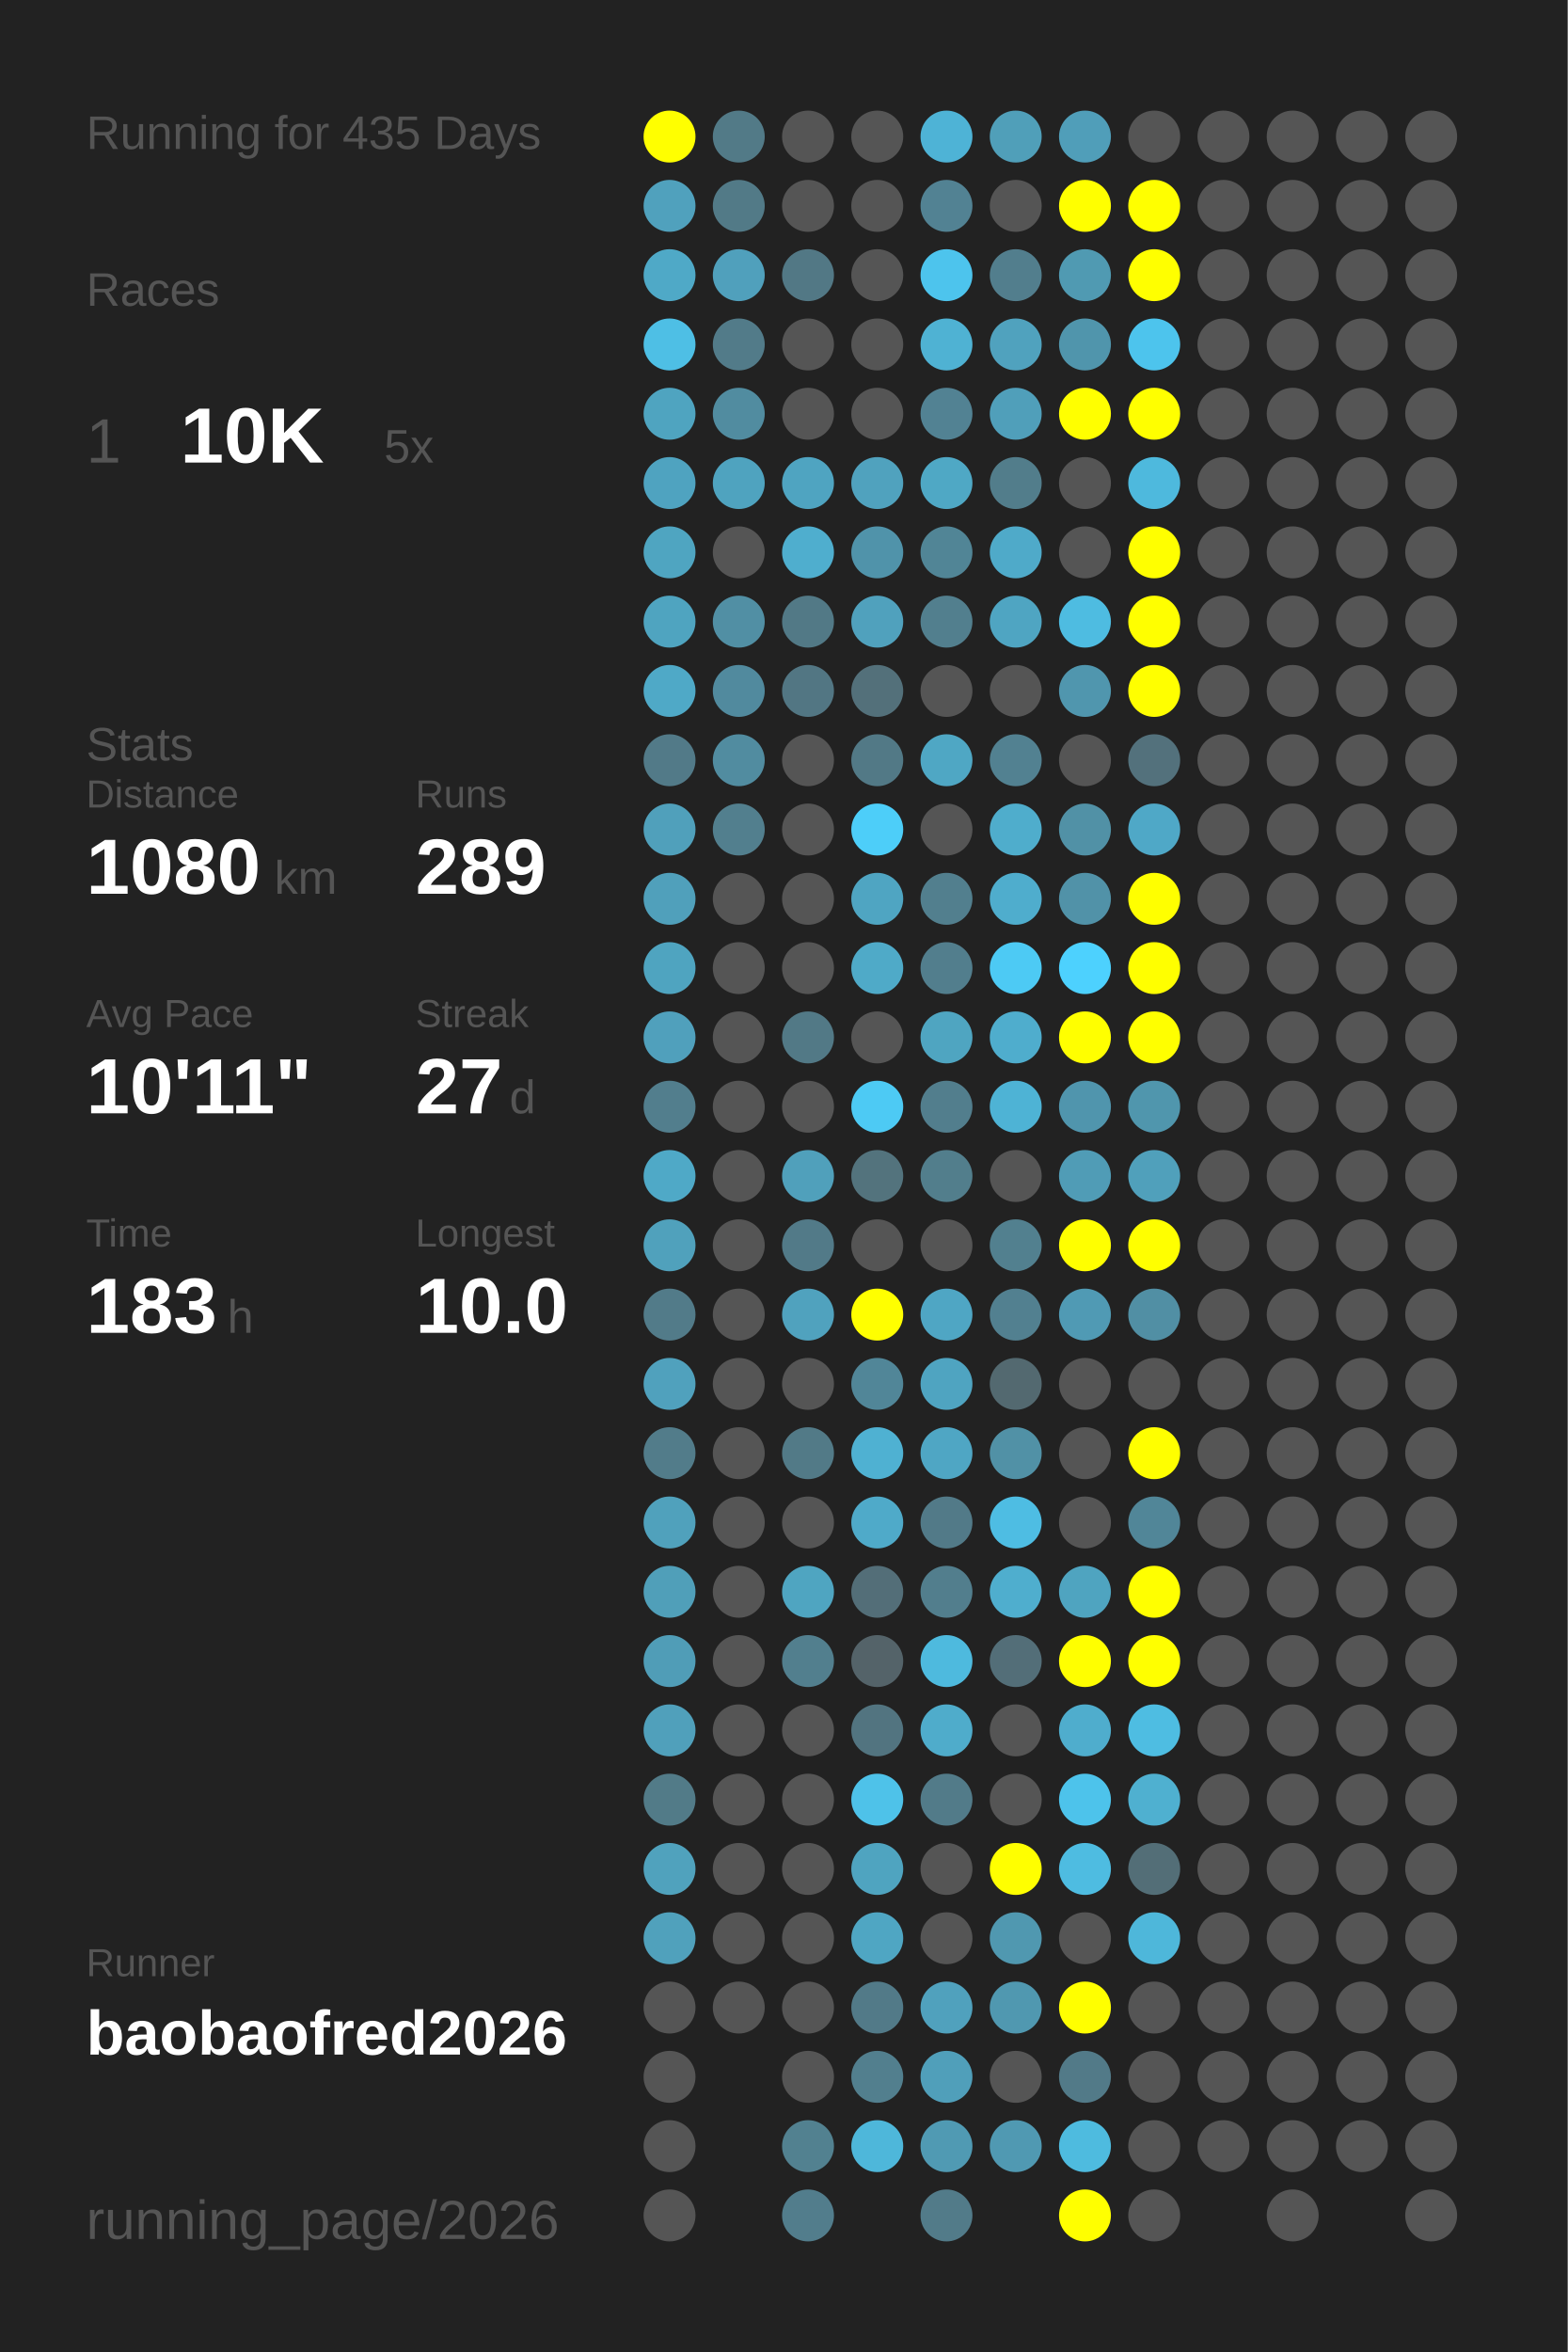
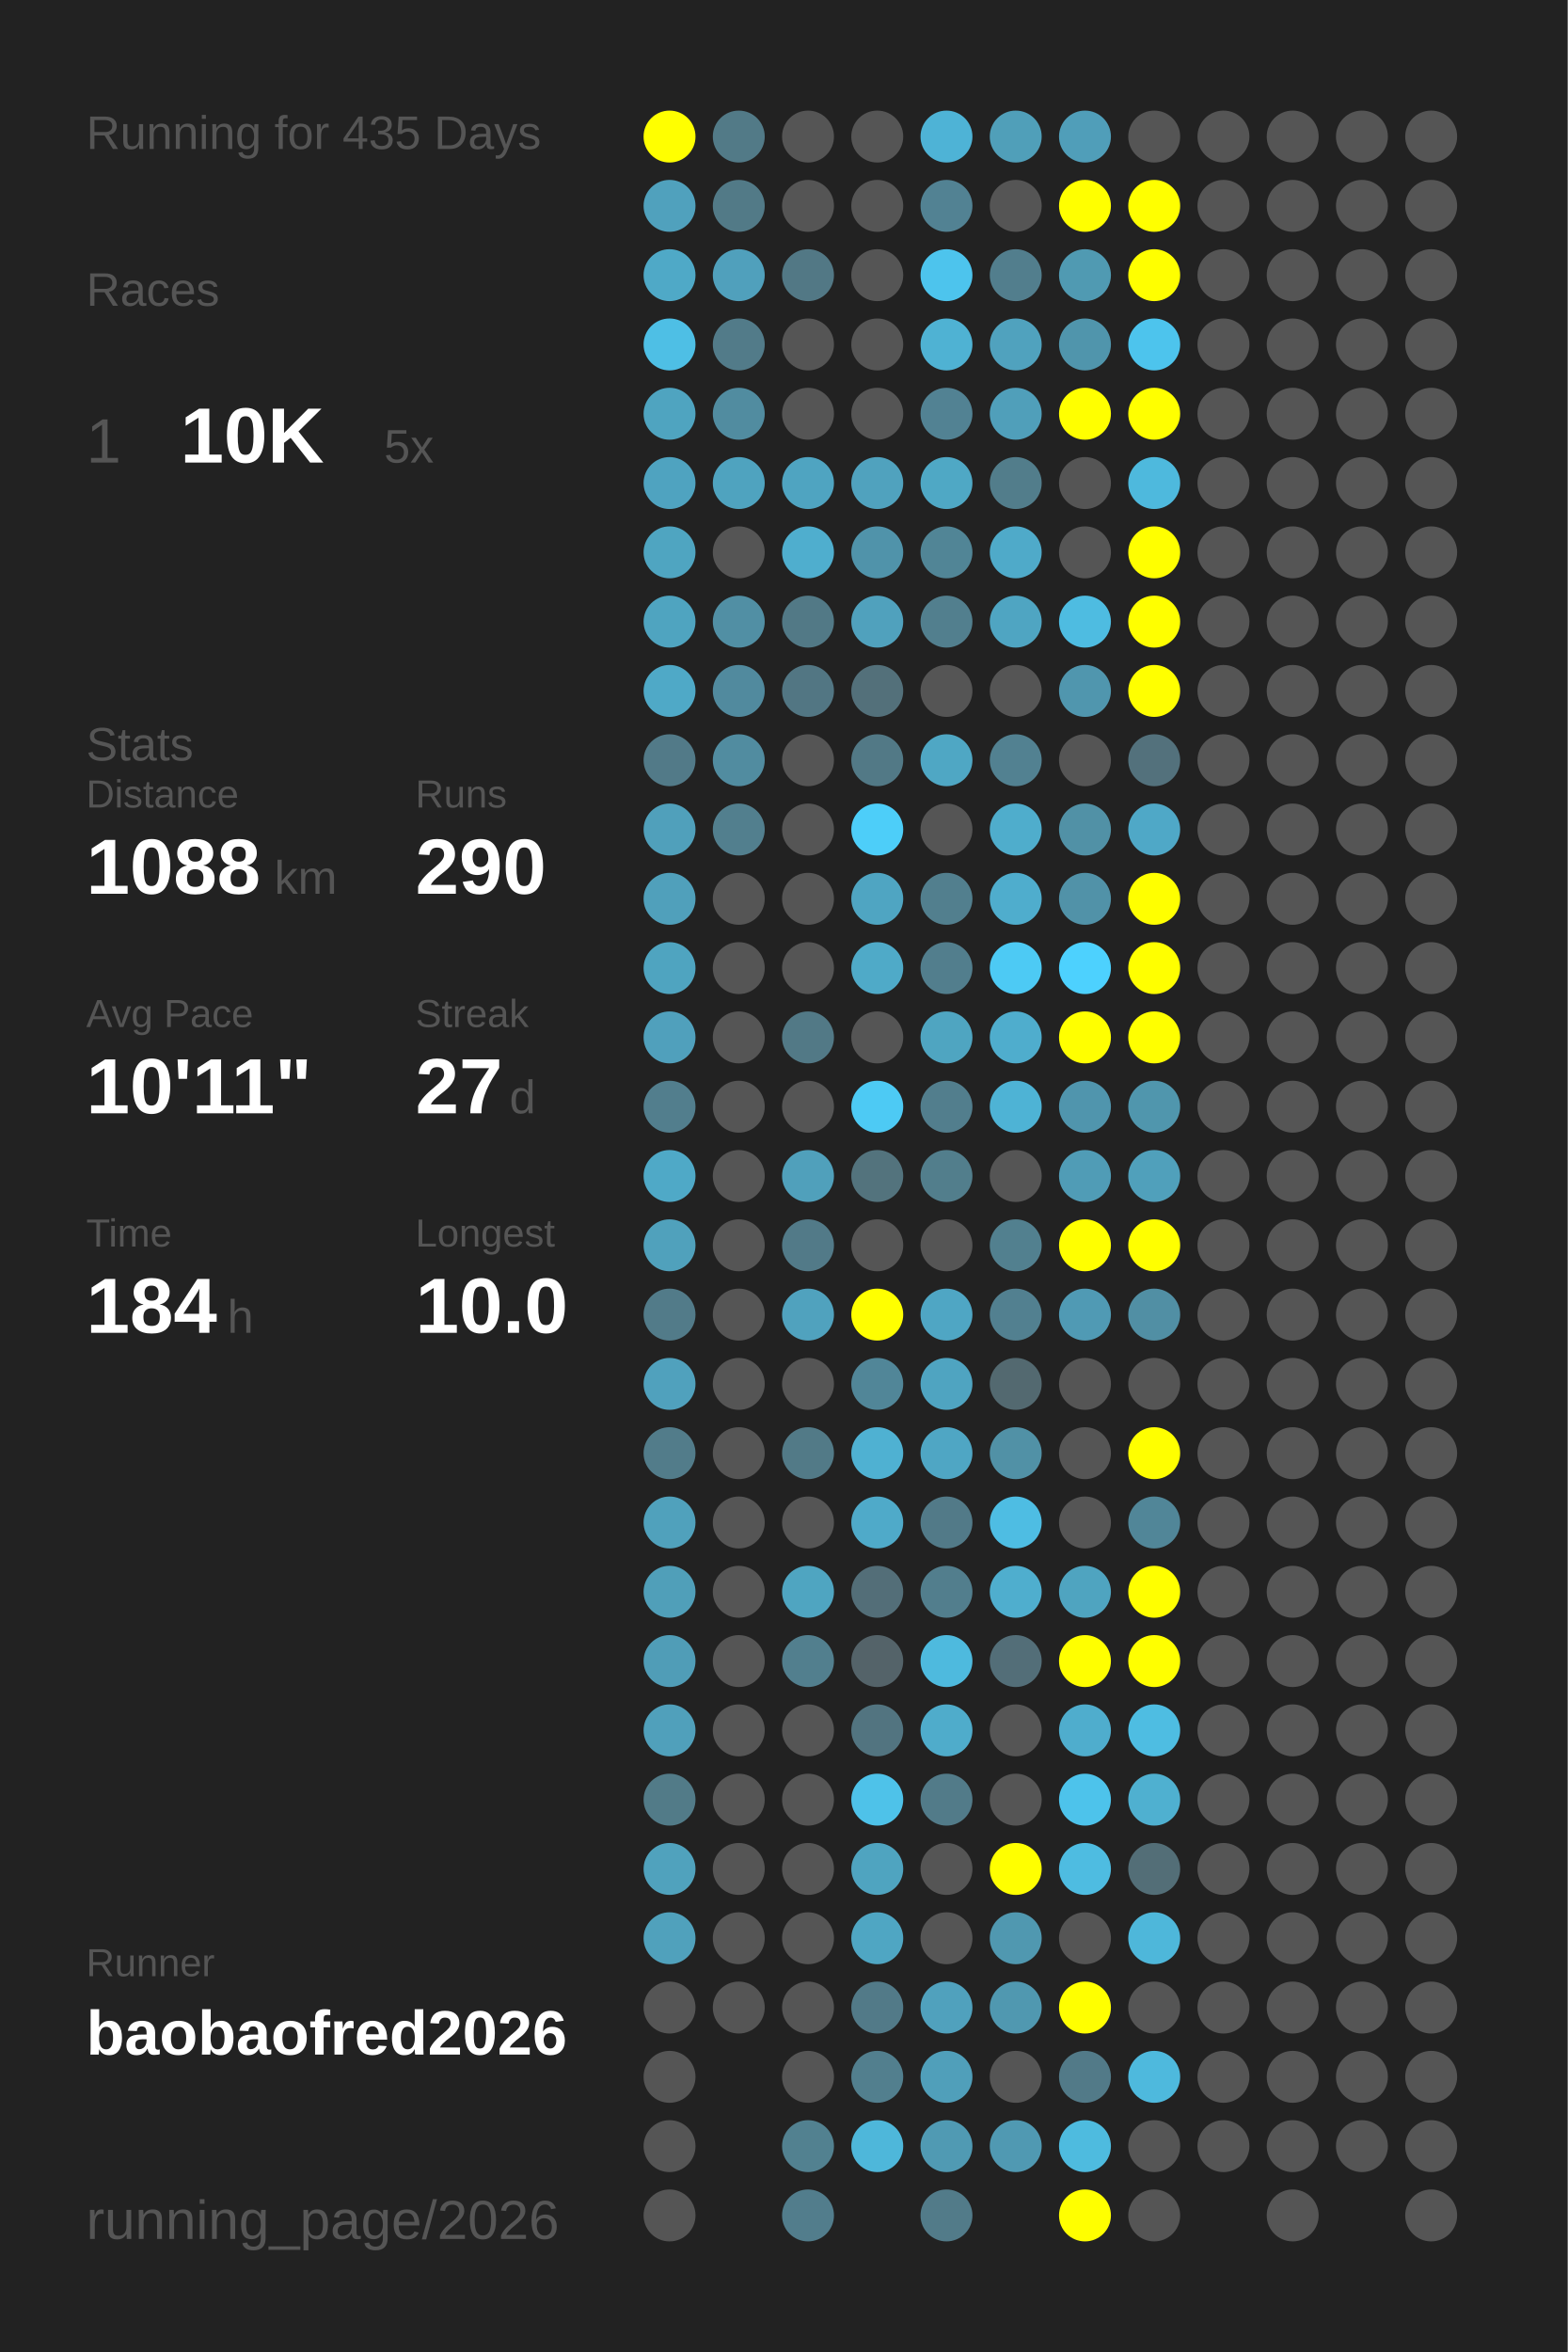
<svg xmlns="http://www.w3.org/2000/svg" baseProfile="full" height="300mm" version="1.1" viewBox="0,0,200,300" width="200mm">
  <defs />
  <rect fill="#222222" height="300" width="200" x="0" y="0" />
  <text fill="#555555" style="font-size:6px; font-family:Arial;" x="11" y="19">Running for 435 Days</text>
  <text fill="#555555" style="font-size:6px; font-family:Arial;" x="11" y="39">Races</text>
  <text fill="#555555" style="font-size:8px; font-family:Arial;" x="11" y="59">1</text>
  <text fill="#FFFFFF" style="font-size:10px; font-family:Arial; font-weight:bold;" x="23" y="59">10K</text>
  <text fill="#555555" style="font-size:6px; font-family:Arial;" x="49" y="59">5x</text>
  <text fill="#555555" style="font-size:6px; font-family:Arial;" x="11" y="97">Stats</text>
  <text fill="#555555" style="font-size:5px; font-family:Arial;" x="11" y="103">Distance</text>
-   <text fill="#FFFFFF" style="font-size:10px; font-family:Arial; font-weight:bold;" x="11" y="114">1080</text>
+   <text fill="#FFFFFF" style="font-size:10px; font-family:Arial; font-weight:bold;" x="11" y="114">1088</text>
  <text fill="#555555" style="font-size:6px; font-family:Arial;" x="35" y="114">km</text>
  <text fill="#555555" style="font-size:5px; font-family:Arial;" x="53" y="103">Runs</text>
-   <text fill="#FFFFFF" style="font-size:10px; font-family:Arial; font-weight:bold;" x="53" y="114">289</text>
+   <text fill="#FFFFFF" style="font-size:10px; font-family:Arial; font-weight:bold;" x="53" y="114">290</text>
  <text fill="#555555" style="font-size:5px; font-family:Arial;" x="11" y="131">Avg Pace</text>
  <text fill="#FFFFFF" style="font-size:10px; font-family:Arial; font-weight:bold;" x="11" y="142">10'11"</text>
  <text fill="#555555" style="font-size:5px; font-family:Arial;" x="53" y="131">Streak</text>
  <text fill="#FFFFFF" style="font-size:10px; font-family:Arial; font-weight:bold;" x="53" y="142">27</text>
  <text fill="#555555" style="font-size:6px; font-family:Arial;" x="65" y="142">d</text>
  <text fill="#555555" style="font-size:5px; font-family:Arial;" x="11" y="159">Time</text>
-   <text fill="#FFFFFF" style="font-size:10px; font-family:Arial; font-weight:bold;" x="11" y="170">183</text>
+   <text fill="#FFFFFF" style="font-size:10px; font-family:Arial; font-weight:bold;" x="11" y="170">184</text>
  <text fill="#555555" style="font-size:6px; font-family:Arial;" x="29" y="170">h</text>
  <text fill="#555555" style="font-size:5px; font-family:Arial;" x="53" y="159">Longest</text>
  <text fill="#FFFFFF" style="font-size:10px; font-family:Arial; font-weight:bold;" x="53" y="170">10.0</text>
  <text fill="#555555" style="font-size:5px; font-family:Arial;" x="11" y="252.065">Runner</text>
  <text fill="#FFFFFF" style="font-size:8px; font-family:Arial; font-weight:bold;" x="11" y="262.065">baobaofred2026</text>
  <text fill="#555555" style="font-size:7px; font-family:Arial;" x="11" y="285.581">running_page/2026</text>
  <circle cx="85.417" cy="17.419" fill="#FFFF00" r="3.312" />
  <circle cx="85.417" cy="26.258" fill="#50a1bd" r="3.312" />
  <circle cx="85.417" cy="35.097" fill="#4fa9c7" r="3.312" />
  <circle cx="85.417" cy="43.935" fill="#4ebfe5" r="3.312" />
  <circle cx="85.417" cy="52.774" fill="#4fa4c0" r="3.312" />
  <circle cx="85.417" cy="61.613" fill="#4fa3c0" r="3.312" />
  <circle cx="85.417" cy="70.452" fill="#4fa5c1" r="3.312" />
  <circle cx="85.417" cy="79.29" fill="#4fa4c0" r="3.312" />
  <circle cx="85.417" cy="88.129" fill="#4fa9c7" r="3.312" />
  <circle cx="85.417" cy="96.968" fill="#527a88" r="3.312" />
  <circle cx="85.417" cy="105.806" fill="#50a0bb" r="3.312" />
  <circle cx="85.417" cy="114.645" fill="#50a0bb" r="3.312" />
  <circle cx="85.417" cy="123.484" fill="#4fa4c0" r="3.312" />
  <circle cx="85.417" cy="132.323" fill="#50a0bc" r="3.312" />
  <circle cx="85.417" cy="141.161" fill="#527e8d" r="3.312" />
  <circle cx="85.417" cy="150" fill="#4fa9c7" r="3.312" />
  <circle cx="85.417" cy="158.839" fill="#50a1bc" r="3.312" />
  <circle cx="85.417" cy="167.677" fill="#527b89" r="3.312" />
  <circle cx="85.417" cy="176.516" fill="#50a1bd" r="3.312" />
  <circle cx="85.417" cy="185.355" fill="#527c8a" r="3.312" />
  <circle cx="85.417" cy="194.194" fill="#50a1bc" r="3.312" />
  <circle cx="85.417" cy="203.032" fill="#509fb9" r="3.312" />
  <circle cx="85.417" cy="211.871" fill="#509db7" r="3.312" />
  <circle cx="85.417" cy="220.71" fill="#50a0bb" r="3.312" />
  <circle cx="85.417" cy="229.548" fill="#527b88" r="3.312" />
  <circle cx="85.417" cy="238.387" fill="#50a2bd" r="3.312" />
  <circle cx="85.417" cy="247.226" fill="#50a1bc" r="3.312" />
  <circle cx="85.417" cy="256.065" fill="#555555" r="3.312" />
  <circle cx="85.417" cy="264.903" fill="#555555" r="3.312" />
  <circle cx="85.417" cy="273.742" fill="#555555" r="3.312" />
  <circle cx="85.417" cy="282.581" fill="#555555" r="3.312" />
  <circle cx="94.25" cy="17.419" fill="#527a87" r="3.312" />
  <circle cx="94.25" cy="26.258" fill="#527a87" r="3.312" />
  <circle cx="94.25" cy="35.097" fill="#50a0bc" r="3.312" />
  <circle cx="94.25" cy="43.935" fill="#527b89" r="3.312" />
  <circle cx="94.25" cy="52.774" fill="#518ca0" r="3.312" />
  <circle cx="94.25" cy="61.613" fill="#4fa3bf" r="3.312" />
  <circle cx="94.25" cy="70.452" fill="#555555" r="3.312" />
  <circle cx="94.25" cy="79.29" fill="#518fa4" r="3.312" />
  <circle cx="94.25" cy="88.129" fill="#518a9e" r="3.312" />
  <circle cx="94.25" cy="96.968" fill="#518ca0" r="3.312" />
  <circle cx="94.25" cy="105.806" fill="#527f8e" r="3.312" />
  <circle cx="94.25" cy="114.645" fill="#555555" r="3.312" />
  <circle cx="94.25" cy="123.484" fill="#555555" r="3.312" />
  <circle cx="94.25" cy="132.323" fill="#555555" r="3.312" />
  <circle cx="94.25" cy="141.161" fill="#555555" r="3.312" />
  <circle cx="94.25" cy="150" fill="#555555" r="3.312" />
  <circle cx="94.25" cy="158.839" fill="#555555" r="3.312" />
  <circle cx="94.25" cy="167.677" fill="#555555" r="3.312" />
  <circle cx="94.25" cy="176.516" fill="#555555" r="3.312" />
  <circle cx="94.25" cy="185.355" fill="#555555" r="3.312" />
  <circle cx="94.25" cy="194.194" fill="#555555" r="3.312" />
  <circle cx="94.25" cy="203.032" fill="#555555" r="3.312" />
  <circle cx="94.25" cy="211.871" fill="#555555" r="3.312" />
  <circle cx="94.25" cy="220.71" fill="#555555" r="3.312" />
  <circle cx="94.25" cy="229.548" fill="#555555" r="3.312" />
  <circle cx="94.25" cy="238.387" fill="#555555" r="3.312" />
  <circle cx="94.25" cy="247.226" fill="#555555" r="3.312" />
  <circle cx="94.25" cy="256.065" fill="#555555" r="3.312" />
  <circle cx="103.083" cy="17.419" fill="#555555" r="3.312" />
  <circle cx="103.083" cy="26.258" fill="#555555" r="3.312" />
  <circle cx="103.083" cy="35.097" fill="#527885" r="3.312" />
  <circle cx="103.083" cy="43.935" fill="#555555" r="3.312" />
  <circle cx="103.083" cy="52.774" fill="#555555" r="3.312" />
  <circle cx="103.083" cy="61.613" fill="#4fa4c1" r="3.312" />
  <circle cx="103.083" cy="70.452" fill="#4faece" r="3.312" />
  <circle cx="103.083" cy="79.29" fill="#527986" r="3.312" />
  <circle cx="103.083" cy="88.129" fill="#527683" r="3.312" />
  <circle cx="103.083" cy="96.968" fill="#555555" r="3.312" />
  <circle cx="103.083" cy="105.806" fill="#555555" r="3.312" />
  <circle cx="103.083" cy="114.645" fill="#555555" r="3.312" />
  <circle cx="103.083" cy="123.484" fill="#555555" r="3.312" />
  <circle cx="103.083" cy="132.323" fill="#527986" r="3.312" />
  <circle cx="103.083" cy="141.161" fill="#555555" r="3.312" />
  <circle cx="103.083" cy="150" fill="#50a0bb" r="3.312" />
  <circle cx="103.083" cy="158.839" fill="#527a88" r="3.312" />
  <circle cx="103.083" cy="167.677" fill="#50a2be" r="3.312" />
  <circle cx="103.083" cy="176.516" fill="#555555" r="3.312" />
  <circle cx="103.083" cy="185.355" fill="#527a87" r="3.312" />
  <circle cx="103.083" cy="194.194" fill="#555555" r="3.312" />
  <circle cx="103.083" cy="203.032" fill="#4fa5c1" r="3.312" />
  <circle cx="103.083" cy="211.871" fill="#527f8e" r="3.312" />
  <circle cx="103.083" cy="220.71" fill="#555555" r="3.312" />
  <circle cx="103.083" cy="229.548" fill="#555555" r="3.312" />
  <circle cx="103.083" cy="238.387" fill="#555555" r="3.312" />
  <circle cx="103.083" cy="247.226" fill="#555555" r="3.312" />
  <circle cx="103.083" cy="256.065" fill="#555555" r="3.312" />
  <circle cx="103.083" cy="264.903" fill="#555555" r="3.312" />
  <circle cx="103.083" cy="273.742" fill="#528190" r="3.312" />
  <circle cx="103.083" cy="282.581" fill="#527d8c" r="3.312" />
  <circle cx="111.917" cy="17.419" fill="#555555" r="3.312" />
  <circle cx="111.917" cy="26.258" fill="#555555" r="3.312" />
  <circle cx="111.917" cy="35.097" fill="#555555" r="3.312" />
  <circle cx="111.917" cy="43.935" fill="#555555" r="3.312" />
  <circle cx="111.917" cy="52.774" fill="#555555" r="3.312" />
  <circle cx="111.917" cy="61.613" fill="#50a2be" r="3.312" />
  <circle cx="111.917" cy="70.452" fill="#5093aa" r="3.312" />
  <circle cx="111.917" cy="79.29" fill="#50a1bd" r="3.312" />
  <circle cx="111.917" cy="88.129" fill="#53707a" r="3.312" />
  <circle cx="111.917" cy="96.968" fill="#527986" r="3.312" />
  <circle cx="111.917" cy="105.806" fill="#4dcef9" r="3.312" />
  <circle cx="111.917" cy="114.645" fill="#4fa5c2" r="3.312" />
  <circle cx="111.917" cy="123.484" fill="#4faac8" r="3.312" />
  <circle cx="111.917" cy="132.323" fill="#555555" r="3.312" />
  <circle cx="111.917" cy="141.161" fill="#4dcaf4" r="3.312" />
  <circle cx="111.917" cy="150" fill="#53737d" r="3.312" />
  <circle cx="111.917" cy="158.839" fill="#555555" r="3.312" />
  <circle cx="111.917" cy="167.677" fill="#FFFF00" r="3.312" />
  <circle cx="111.917" cy="176.516" fill="#518698" r="3.312" />
  <circle cx="111.917" cy="185.355" fill="#4fb1d2" r="3.312" />
  <circle cx="111.917" cy="194.194" fill="#4faac9" r="3.312" />
  <circle cx="111.917" cy="203.032" fill="#536e78" r="3.312" />
  <circle cx="111.917" cy="211.871" fill="#546369" r="3.312" />
  <circle cx="111.917" cy="220.71" fill="#527480" r="3.312" />
  <circle cx="111.917" cy="229.548" fill="#4ec2e9" r="3.312" />
  <circle cx="111.917" cy="238.387" fill="#4fa4c0" r="3.312" />
  <circle cx="111.917" cy="247.226" fill="#4fa6c3" r="3.312" />
  <circle cx="111.917" cy="256.065" fill="#527a88" r="3.312" />
  <circle cx="111.917" cy="264.903" fill="#527f8e" r="3.312" />
  <circle cx="111.917" cy="273.742" fill="#4eb7da" r="3.312" />
  <circle cx="120.75" cy="17.419" fill="#4eb3d6" r="3.312" />
  <circle cx="120.75" cy="26.258" fill="#528293" r="3.312" />
  <circle cx="120.75" cy="35.097" fill="#4dc4ed" r="3.312" />
  <circle cx="120.75" cy="43.935" fill="#4fb2d3" r="3.312" />
  <circle cx="120.75" cy="52.774" fill="#528293" r="3.312" />
  <circle cx="120.75" cy="61.613" fill="#4fa8c5" r="3.312" />
  <circle cx="120.75" cy="70.452" fill="#518596" r="3.312" />
  <circle cx="120.75" cy="79.29" fill="#527f8e" r="3.312" />
  <circle cx="120.75" cy="88.129" fill="#555555" r="3.312" />
  <circle cx="120.75" cy="96.968" fill="#4fa7c4" r="3.312" />
  <circle cx="120.75" cy="105.806" fill="#555555" r="3.312" />
  <circle cx="120.75" cy="114.645" fill="#527f8e" r="3.312" />
  <circle cx="120.75" cy="123.484" fill="#527e8d" r="3.312" />
  <circle cx="120.75" cy="132.323" fill="#4fa5c1" r="3.312" />
  <circle cx="120.75" cy="141.161" fill="#527e8d" r="3.312" />
  <circle cx="120.75" cy="150" fill="#527e8c" r="3.312" />
  <circle cx="120.75" cy="158.839" fill="#555555" r="3.312" />
  <circle cx="120.75" cy="167.677" fill="#4fa6c4" r="3.312" />
  <circle cx="120.75" cy="176.516" fill="#4fa4c1" r="3.312" />
  <circle cx="120.75" cy="185.355" fill="#4fa6c4" r="3.312" />
  <circle cx="120.75" cy="194.194" fill="#527a88" r="3.312" />
  <circle cx="120.75" cy="203.032" fill="#527e8d" r="3.312" />
  <circle cx="120.75" cy="211.871" fill="#4ebade" r="3.312" />
  <circle cx="120.75" cy="220.71" fill="#4faccb" r="3.312" />
  <circle cx="120.75" cy="229.548" fill="#527b89" r="3.312" />
  <circle cx="120.75" cy="238.387" fill="#555555" r="3.312" />
  <circle cx="120.75" cy="247.226" fill="#555555" r="3.312" />
  <circle cx="120.75" cy="256.065" fill="#50a1bd" r="3.312" />
  <circle cx="120.75" cy="264.903" fill="#509fba" r="3.312" />
  <circle cx="120.75" cy="273.742" fill="#509ab3" r="3.312" />
  <circle cx="120.75" cy="282.581" fill="#527b89" r="3.312" />
  <circle cx="129.583" cy="17.419" fill="#509fb9" r="3.312" />
  <circle cx="129.583" cy="26.258" fill="#555555" r="3.312" />
  <circle cx="129.583" cy="35.097" fill="#527e8d" r="3.312" />
  <circle cx="129.583" cy="43.935" fill="#50a2be" r="3.312" />
  <circle cx="129.583" cy="52.774" fill="#509fba" r="3.312" />
  <circle cx="129.583" cy="61.613" fill="#527d8b" r="3.312" />
  <circle cx="129.583" cy="70.452" fill="#4faac9" r="3.312" />
  <circle cx="129.583" cy="79.29" fill="#4fa5c2" r="3.312" />
  <circle cx="129.583" cy="88.129" fill="#555555" r="3.312" />
  <circle cx="129.583" cy="96.968" fill="#528191" r="3.312" />
  <circle cx="129.583" cy="105.806" fill="#4fadcc" r="3.312" />
  <circle cx="129.583" cy="114.645" fill="#4fadcd" r="3.312" />
  <circle cx="129.583" cy="123.484" fill="#4dcaf4" r="3.312" />
  <circle cx="129.583" cy="132.323" fill="#4fadcd" r="3.312" />
  <circle cx="129.583" cy="141.161" fill="#4eb3d5" r="3.312" />
  <circle cx="129.583" cy="150" fill="#555555" r="3.312" />
  <circle cx="129.583" cy="158.839" fill="#52808f" r="3.312" />
  <circle cx="129.583" cy="167.677" fill="#528090" r="3.312" />
  <circle cx="129.583" cy="176.516" fill="#536970" r="3.312" />
  <circle cx="129.583" cy="185.355" fill="#5191a6" r="3.312" />
  <circle cx="129.583" cy="194.194" fill="#4ebde3" r="3.312" />
  <circle cx="129.583" cy="203.032" fill="#4faece" r="3.312" />
  <circle cx="129.583" cy="211.871" fill="#536e78" r="3.312" />
  <circle cx="129.583" cy="220.71" fill="#555555" r="3.312" />
  <circle cx="129.583" cy="229.548" fill="#555555" r="3.312" />
  <circle cx="129.583" cy="238.387" fill="#FFFF00" r="3.312" />
  <circle cx="129.583" cy="247.226" fill="#5098b0" r="3.312" />
  <circle cx="129.583" cy="256.065" fill="#5098b0" r="3.312" />
  <circle cx="129.583" cy="264.903" fill="#555555" r="3.312" />
  <circle cx="129.583" cy="273.742" fill="#5099b2" r="3.312" />
  <circle cx="138.417" cy="17.419" fill="#509eb9" r="3.312" />
  <circle cx="138.417" cy="26.258" fill="#FFFF00" r="3.312" />
  <circle cx="138.417" cy="35.097" fill="#509ab2" r="3.312" />
  <circle cx="138.417" cy="43.935" fill="#5095ac" r="3.312" />
  <circle cx="138.417" cy="52.774" fill="#FFFF00" r="3.312" />
  <circle cx="138.417" cy="61.613" fill="#555555" r="3.312" />
  <circle cx="138.417" cy="70.452" fill="#555555" r="3.312" />
  <circle cx="138.417" cy="79.29" fill="#4ebce1" r="3.312" />
  <circle cx="138.417" cy="88.129" fill="#5096ae" r="3.312" />
  <circle cx="138.417" cy="96.968" fill="#555555" r="3.312" />
  <circle cx="138.417" cy="105.806" fill="#5191a6" r="3.312" />
  <circle cx="138.417" cy="114.645" fill="#5192a8" r="3.312" />
  <circle cx="138.417" cy="123.484" fill="#4dd1fe" r="3.312" />
  <circle cx="138.417" cy="132.323" fill="#FFFF00" r="3.312" />
  <circle cx="138.417" cy="141.161" fill="#5095ad" r="3.312" />
  <circle cx="138.417" cy="150" fill="#509cb6" r="3.312" />
  <circle cx="138.417" cy="158.839" fill="#FFFF00" r="3.312" />
  <circle cx="138.417" cy="167.677" fill="#509ab4" r="3.312" />
  <circle cx="138.417" cy="176.516" fill="#555555" r="3.312" />
  <circle cx="138.417" cy="185.355" fill="#555555" r="3.312" />
  <circle cx="138.417" cy="194.194" fill="#555555" r="3.312" />
  <circle cx="138.417" cy="203.032" fill="#4fa4c0" r="3.312" />
  <circle cx="138.417" cy="211.871" fill="#FFFF00" r="3.312" />
  <circle cx="138.417" cy="220.71" fill="#4fadcd" r="3.312" />
  <circle cx="138.417" cy="229.548" fill="#4dc3eb" r="3.312" />
  <circle cx="138.417" cy="238.387" fill="#4ebce1" r="3.312" />
  <circle cx="138.417" cy="247.226" fill="#555555" r="3.312" />
  <circle cx="138.417" cy="256.065" fill="#FFFF00" r="3.312" />
  <circle cx="138.417" cy="264.903" fill="#527a88" r="3.312" />
  <circle cx="138.417" cy="273.742" fill="#4ebbdf" r="3.312" />
  <circle cx="138.417" cy="282.581" fill="#FFFF00" r="3.312" />
  <circle cx="147.25" cy="17.419" fill="#555555" r="3.312" />
  <circle cx="147.25" cy="26.258" fill="#FFFF00" r="3.312" />
  <circle cx="147.25" cy="35.097" fill="#FFFF00" r="3.312" />
  <circle cx="147.25" cy="43.935" fill="#4dc4ed" r="3.312" />
  <circle cx="147.25" cy="52.774" fill="#FFFF00" r="3.312" />
  <circle cx="147.25" cy="61.613" fill="#4eb9dd" r="3.312" />
  <circle cx="147.25" cy="70.452" fill="#FFFF00" r="3.312" />
  <circle cx="147.25" cy="79.29" fill="#FFFF00" r="3.312" />
  <circle cx="147.25" cy="88.129" fill="#FFFF00" r="3.312" />
  <circle cx="147.25" cy="96.968" fill="#53717c" r="3.312" />
  <circle cx="147.25" cy="105.806" fill="#4fa8c7" r="3.312" />
  <circle cx="147.25" cy="114.645" fill="#FFFF00" r="3.312" />
  <circle cx="147.25" cy="123.484" fill="#FFFF00" r="3.312" />
  <circle cx="147.25" cy="132.323" fill="#FFFF00" r="3.312" />
  <circle cx="147.25" cy="141.161" fill="#5096ad" r="3.312" />
  <circle cx="147.25" cy="150" fill="#50a0bb" r="3.312" />
  <circle cx="147.25" cy="158.839" fill="#FFFF00" r="3.312" />
  <circle cx="147.25" cy="167.677" fill="#518fa4" r="3.312" />
  <circle cx="147.25" cy="176.516" fill="#555555" r="3.312" />
  <circle cx="147.25" cy="185.355" fill="#FFFF00" r="3.312" />
  <circle cx="147.25" cy="194.194" fill="#518698" r="3.312" />
  <circle cx="147.25" cy="203.032" fill="#FFFF00" r="3.312" />
  <circle cx="147.25" cy="211.871" fill="#FFFF00" r="3.312" />
  <circle cx="147.25" cy="220.71" fill="#4ebde2" r="3.312" />
  <circle cx="147.25" cy="229.548" fill="#4fb0d0" r="3.312" />
  <circle cx="147.25" cy="238.387" fill="#536e77" r="3.312" />
  <circle cx="147.25" cy="247.226" fill="#4eb7da" r="3.312" />
  <circle cx="147.25" cy="256.065" fill="#555555" r="3.312" />
-   <circle cx="147.25" cy="264.903" fill="#555555" r="3.312" />
+   <circle cx="147.25" cy="264.903" fill="#4eb9dd" r="3.312" />
  <circle cx="147.25" cy="273.742" fill="#555555" r="3.312" />
  <circle cx="147.25" cy="282.581" fill="#555555" r="3.312" />
  <circle cx="156.083" cy="17.419" fill="#555555" r="3.312" />
  <circle cx="156.083" cy="26.258" fill="#555555" r="3.312" />
  <circle cx="156.083" cy="35.097" fill="#555555" r="3.312" />
  <circle cx="156.083" cy="43.935" fill="#555555" r="3.312" />
  <circle cx="156.083" cy="52.774" fill="#555555" r="3.312" />
  <circle cx="156.083" cy="61.613" fill="#555555" r="3.312" />
  <circle cx="156.083" cy="70.452" fill="#555555" r="3.312" />
  <circle cx="156.083" cy="79.29" fill="#555555" r="3.312" />
  <circle cx="156.083" cy="88.129" fill="#555555" r="3.312" />
  <circle cx="156.083" cy="96.968" fill="#555555" r="3.312" />
  <circle cx="156.083" cy="105.806" fill="#555555" r="3.312" />
  <circle cx="156.083" cy="114.645" fill="#555555" r="3.312" />
  <circle cx="156.083" cy="123.484" fill="#555555" r="3.312" />
  <circle cx="156.083" cy="132.323" fill="#555555" r="3.312" />
  <circle cx="156.083" cy="141.161" fill="#555555" r="3.312" />
  <circle cx="156.083" cy="150" fill="#555555" r="3.312" />
  <circle cx="156.083" cy="158.839" fill="#555555" r="3.312" />
  <circle cx="156.083" cy="167.677" fill="#555555" r="3.312" />
  <circle cx="156.083" cy="176.516" fill="#555555" r="3.312" />
  <circle cx="156.083" cy="185.355" fill="#555555" r="3.312" />
  <circle cx="156.083" cy="194.194" fill="#555555" r="3.312" />
  <circle cx="156.083" cy="203.032" fill="#555555" r="3.312" />
  <circle cx="156.083" cy="211.871" fill="#555555" r="3.312" />
  <circle cx="156.083" cy="220.71" fill="#555555" r="3.312" />
  <circle cx="156.083" cy="229.548" fill="#555555" r="3.312" />
  <circle cx="156.083" cy="238.387" fill="#555555" r="3.312" />
  <circle cx="156.083" cy="247.226" fill="#555555" r="3.312" />
  <circle cx="156.083" cy="256.065" fill="#555555" r="3.312" />
  <circle cx="156.083" cy="264.903" fill="#555555" r="3.312" />
  <circle cx="156.083" cy="273.742" fill="#555555" r="3.312" />
  <circle cx="164.917" cy="17.419" fill="#555555" r="3.312" />
  <circle cx="164.917" cy="26.258" fill="#555555" r="3.312" />
  <circle cx="164.917" cy="35.097" fill="#555555" r="3.312" />
  <circle cx="164.917" cy="43.935" fill="#555555" r="3.312" />
  <circle cx="164.917" cy="52.774" fill="#555555" r="3.312" />
  <circle cx="164.917" cy="61.613" fill="#555555" r="3.312" />
  <circle cx="164.917" cy="70.452" fill="#555555" r="3.312" />
  <circle cx="164.917" cy="79.29" fill="#555555" r="3.312" />
  <circle cx="164.917" cy="88.129" fill="#555555" r="3.312" />
  <circle cx="164.917" cy="96.968" fill="#555555" r="3.312" />
  <circle cx="164.917" cy="105.806" fill="#555555" r="3.312" />
  <circle cx="164.917" cy="114.645" fill="#555555" r="3.312" />
  <circle cx="164.917" cy="123.484" fill="#555555" r="3.312" />
  <circle cx="164.917" cy="132.323" fill="#555555" r="3.312" />
  <circle cx="164.917" cy="141.161" fill="#555555" r="3.312" />
  <circle cx="164.917" cy="150" fill="#555555" r="3.312" />
  <circle cx="164.917" cy="158.839" fill="#555555" r="3.312" />
  <circle cx="164.917" cy="167.677" fill="#555555" r="3.312" />
  <circle cx="164.917" cy="176.516" fill="#555555" r="3.312" />
  <circle cx="164.917" cy="185.355" fill="#555555" r="3.312" />
  <circle cx="164.917" cy="194.194" fill="#555555" r="3.312" />
  <circle cx="164.917" cy="203.032" fill="#555555" r="3.312" />
  <circle cx="164.917" cy="211.871" fill="#555555" r="3.312" />
  <circle cx="164.917" cy="220.71" fill="#555555" r="3.312" />
  <circle cx="164.917" cy="229.548" fill="#555555" r="3.312" />
  <circle cx="164.917" cy="238.387" fill="#555555" r="3.312" />
  <circle cx="164.917" cy="247.226" fill="#555555" r="3.312" />
  <circle cx="164.917" cy="256.065" fill="#555555" r="3.312" />
  <circle cx="164.917" cy="264.903" fill="#555555" r="3.312" />
  <circle cx="164.917" cy="273.742" fill="#555555" r="3.312" />
  <circle cx="164.917" cy="282.581" fill="#555555" r="3.312" />
  <circle cx="173.75" cy="17.419" fill="#555555" r="3.312" />
  <circle cx="173.75" cy="26.258" fill="#555555" r="3.312" />
  <circle cx="173.75" cy="35.097" fill="#555555" r="3.312" />
  <circle cx="173.75" cy="43.935" fill="#555555" r="3.312" />
  <circle cx="173.75" cy="52.774" fill="#555555" r="3.312" />
  <circle cx="173.75" cy="61.613" fill="#555555" r="3.312" />
  <circle cx="173.75" cy="70.452" fill="#555555" r="3.312" />
  <circle cx="173.75" cy="79.29" fill="#555555" r="3.312" />
  <circle cx="173.75" cy="88.129" fill="#555555" r="3.312" />
  <circle cx="173.75" cy="96.968" fill="#555555" r="3.312" />
  <circle cx="173.75" cy="105.806" fill="#555555" r="3.312" />
  <circle cx="173.75" cy="114.645" fill="#555555" r="3.312" />
  <circle cx="173.75" cy="123.484" fill="#555555" r="3.312" />
  <circle cx="173.75" cy="132.323" fill="#555555" r="3.312" />
  <circle cx="173.75" cy="141.161" fill="#555555" r="3.312" />
  <circle cx="173.75" cy="150" fill="#555555" r="3.312" />
  <circle cx="173.75" cy="158.839" fill="#555555" r="3.312" />
  <circle cx="173.75" cy="167.677" fill="#555555" r="3.312" />
  <circle cx="173.75" cy="176.516" fill="#555555" r="3.312" />
  <circle cx="173.75" cy="185.355" fill="#555555" r="3.312" />
  <circle cx="173.75" cy="194.194" fill="#555555" r="3.312" />
  <circle cx="173.75" cy="203.032" fill="#555555" r="3.312" />
  <circle cx="173.75" cy="211.871" fill="#555555" r="3.312" />
  <circle cx="173.75" cy="220.71" fill="#555555" r="3.312" />
  <circle cx="173.75" cy="229.548" fill="#555555" r="3.312" />
  <circle cx="173.75" cy="238.387" fill="#555555" r="3.312" />
  <circle cx="173.75" cy="247.226" fill="#555555" r="3.312" />
  <circle cx="173.75" cy="256.065" fill="#555555" r="3.312" />
  <circle cx="173.75" cy="264.903" fill="#555555" r="3.312" />
  <circle cx="173.75" cy="273.742" fill="#555555" r="3.312" />
  <circle cx="182.583" cy="17.419" fill="#555555" r="3.312" />
  <circle cx="182.583" cy="26.258" fill="#555555" r="3.312" />
  <circle cx="182.583" cy="35.097" fill="#555555" r="3.312" />
  <circle cx="182.583" cy="43.935" fill="#555555" r="3.312" />
  <circle cx="182.583" cy="52.774" fill="#555555" r="3.312" />
  <circle cx="182.583" cy="61.613" fill="#555555" r="3.312" />
  <circle cx="182.583" cy="70.452" fill="#555555" r="3.312" />
  <circle cx="182.583" cy="79.29" fill="#555555" r="3.312" />
  <circle cx="182.583" cy="88.129" fill="#555555" r="3.312" />
  <circle cx="182.583" cy="96.968" fill="#555555" r="3.312" />
  <circle cx="182.583" cy="105.806" fill="#555555" r="3.312" />
  <circle cx="182.583" cy="114.645" fill="#555555" r="3.312" />
  <circle cx="182.583" cy="123.484" fill="#555555" r="3.312" />
  <circle cx="182.583" cy="132.323" fill="#555555" r="3.312" />
  <circle cx="182.583" cy="141.161" fill="#555555" r="3.312" />
  <circle cx="182.583" cy="150" fill="#555555" r="3.312" />
  <circle cx="182.583" cy="158.839" fill="#555555" r="3.312" />
  <circle cx="182.583" cy="167.677" fill="#555555" r="3.312" />
  <circle cx="182.583" cy="176.516" fill="#555555" r="3.312" />
  <circle cx="182.583" cy="185.355" fill="#555555" r="3.312" />
  <circle cx="182.583" cy="194.194" fill="#555555" r="3.312" />
  <circle cx="182.583" cy="203.032" fill="#555555" r="3.312" />
  <circle cx="182.583" cy="211.871" fill="#555555" r="3.312" />
  <circle cx="182.583" cy="220.71" fill="#555555" r="3.312" />
  <circle cx="182.583" cy="229.548" fill="#555555" r="3.312" />
  <circle cx="182.583" cy="238.387" fill="#555555" r="3.312" />
  <circle cx="182.583" cy="247.226" fill="#555555" r="3.312" />
  <circle cx="182.583" cy="256.065" fill="#555555" r="3.312" />
  <circle cx="182.583" cy="264.903" fill="#555555" r="3.312" />
  <circle cx="182.583" cy="273.742" fill="#555555" r="3.312" />
  <circle cx="182.583" cy="282.581" fill="#555555" r="3.312" />
</svg>
